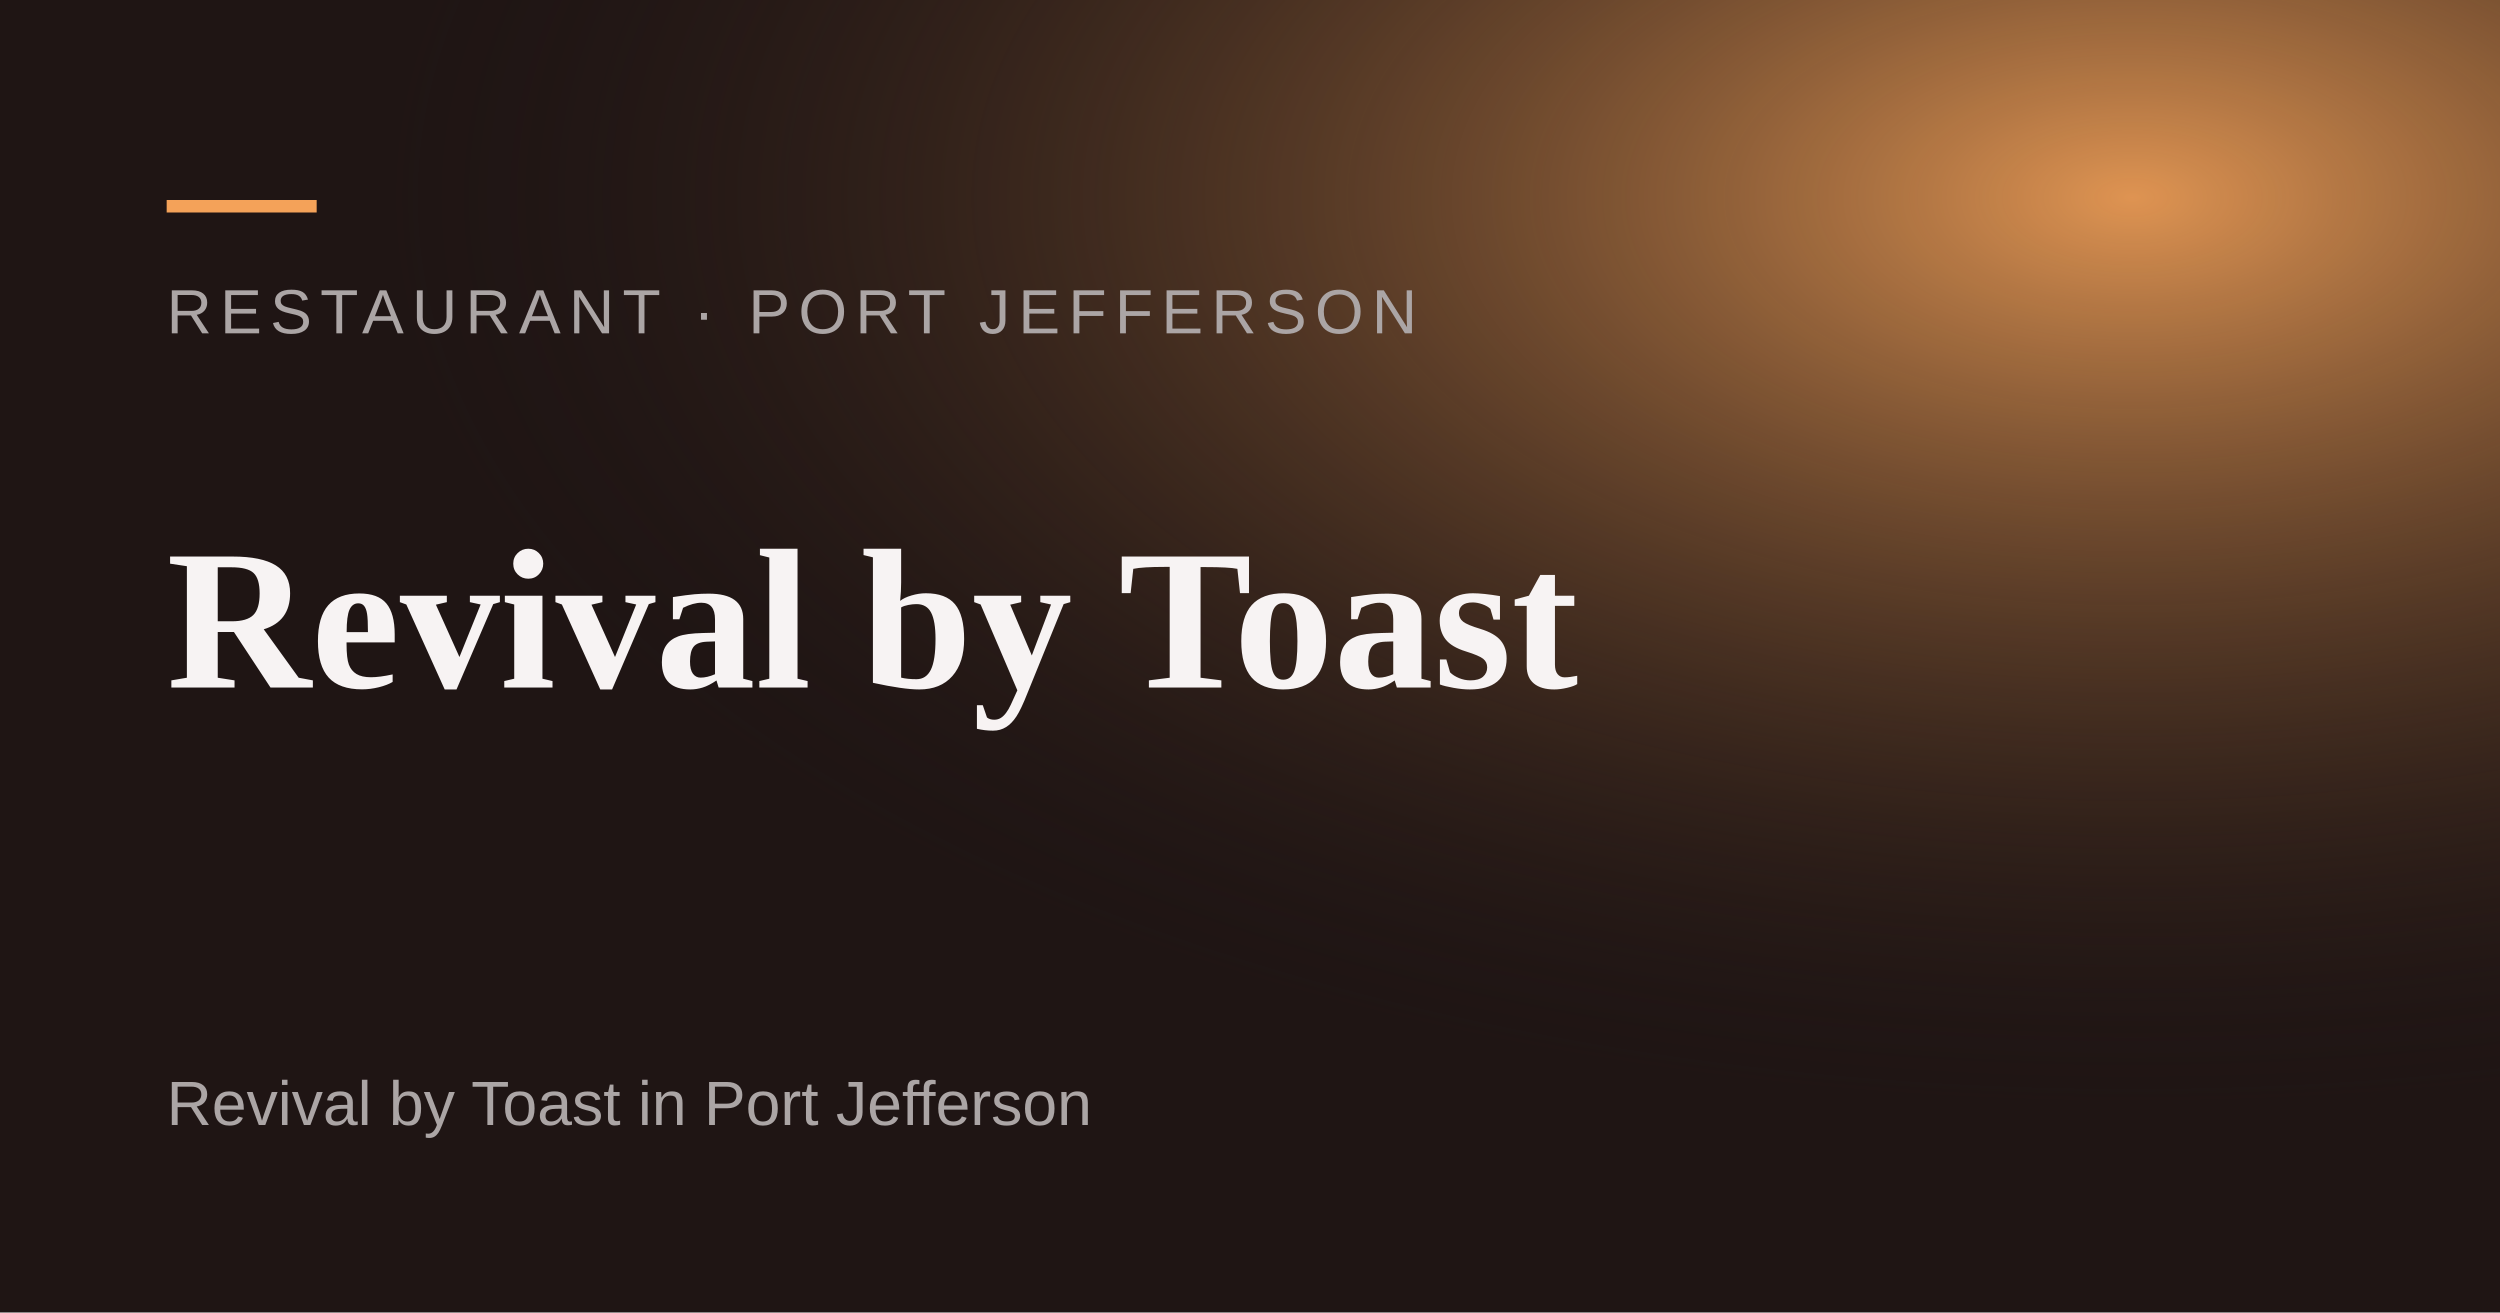
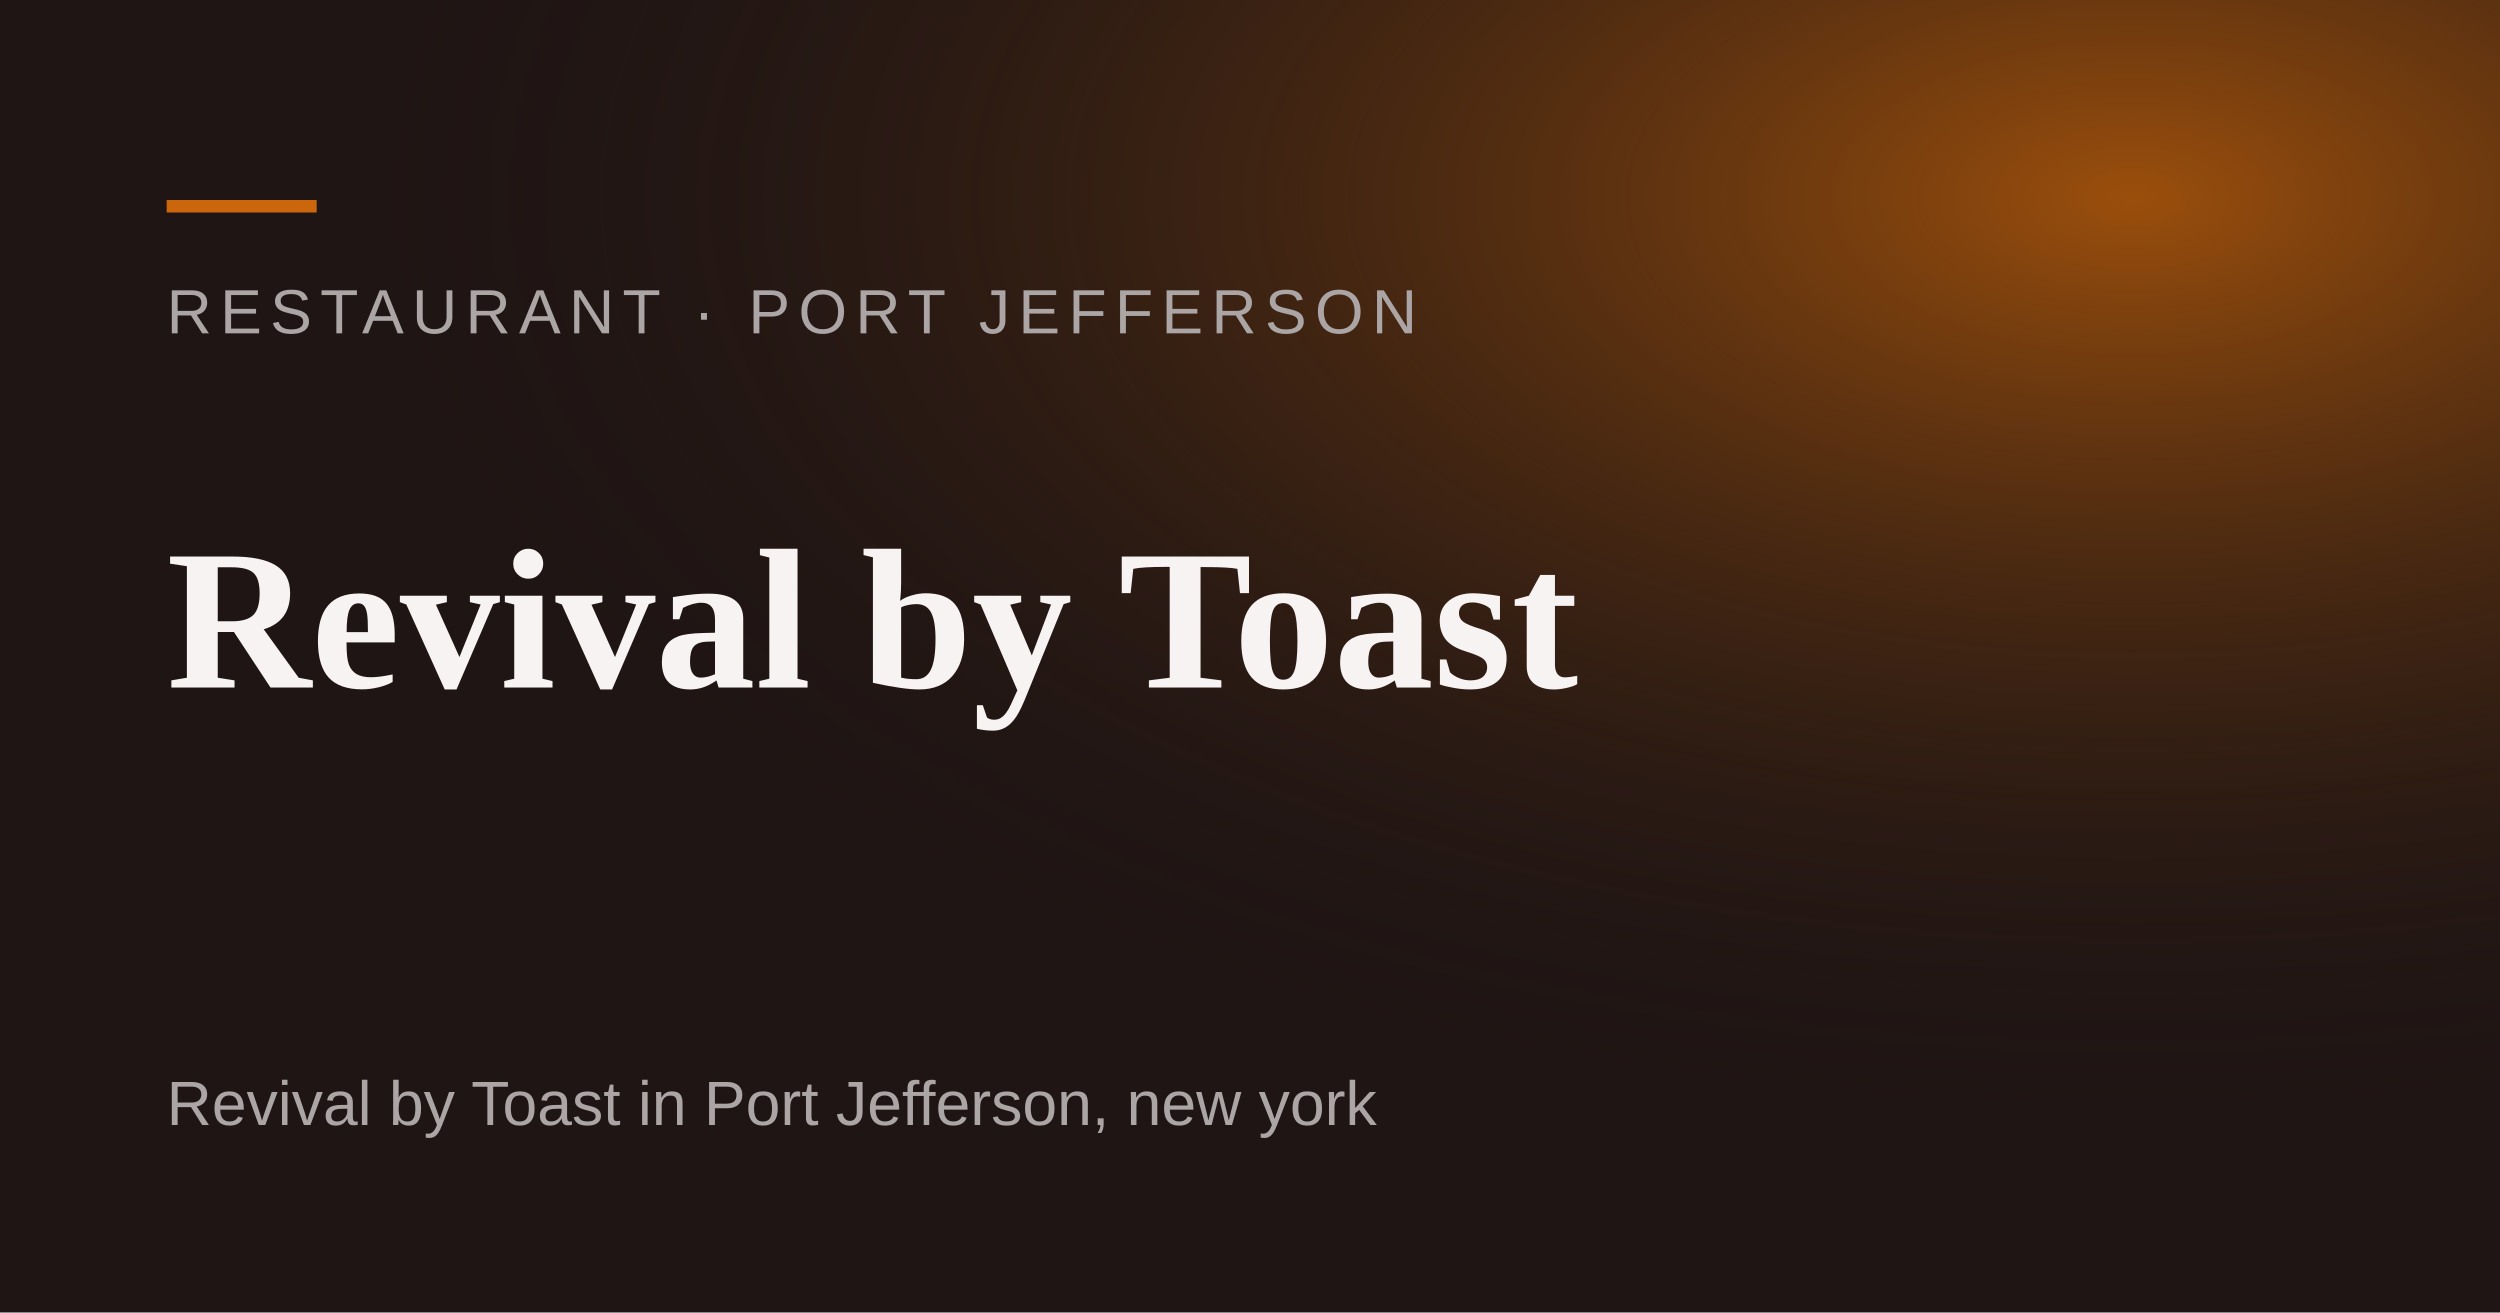
<svg xmlns="http://www.w3.org/2000/svg" width="1200" height="630" viewBox="0 0 1200 630">
  <defs>
    <radialGradient id="g" cx="85%" cy="15%" r="70%">
-       <stop offset="0" stop-color="#f4a259" stop-opacity=".9" />
+       <stop offset="0" stop-color="#a9550b" stop-opacity=".9" />
      <stop offset="1" stop-color="#1f1514" stop-opacity="0" />
    </radialGradient>
  </defs>
  <rect width="1200" height="630" fill="#1f1514" />
  <rect width="1200" height="630" fill="url(#g)" />
-   <rect x="80" y="96" width="72" height="6" fill="#f4a259" />
+   <rect x="80" y="96" width="72" height="6" fill="#cb660d" />
  <text x="80" y="160" font-family="Arial, sans-serif" font-size="30" letter-spacing="4" fill="#aba5a5">RESTAURANT · PORT JEFFERSON</text>
  <text x="80" y="330" font-family="Georgia, 'Times New Roman', serif" font-weight="700" font-size="96" fill="#f7f3f3">Revival by Toast</text>
-   <text x="80" y="540" font-family="Arial, sans-serif" font-size="30" fill="#aba5a5">Revival by Toast in Port Jefferson</text>
+   <text x="80" y="540" font-family="Arial, sans-serif" font-size="30" fill="#aba5a5">Revival by Toast in Port Jefferson, new york</text>
</svg>
